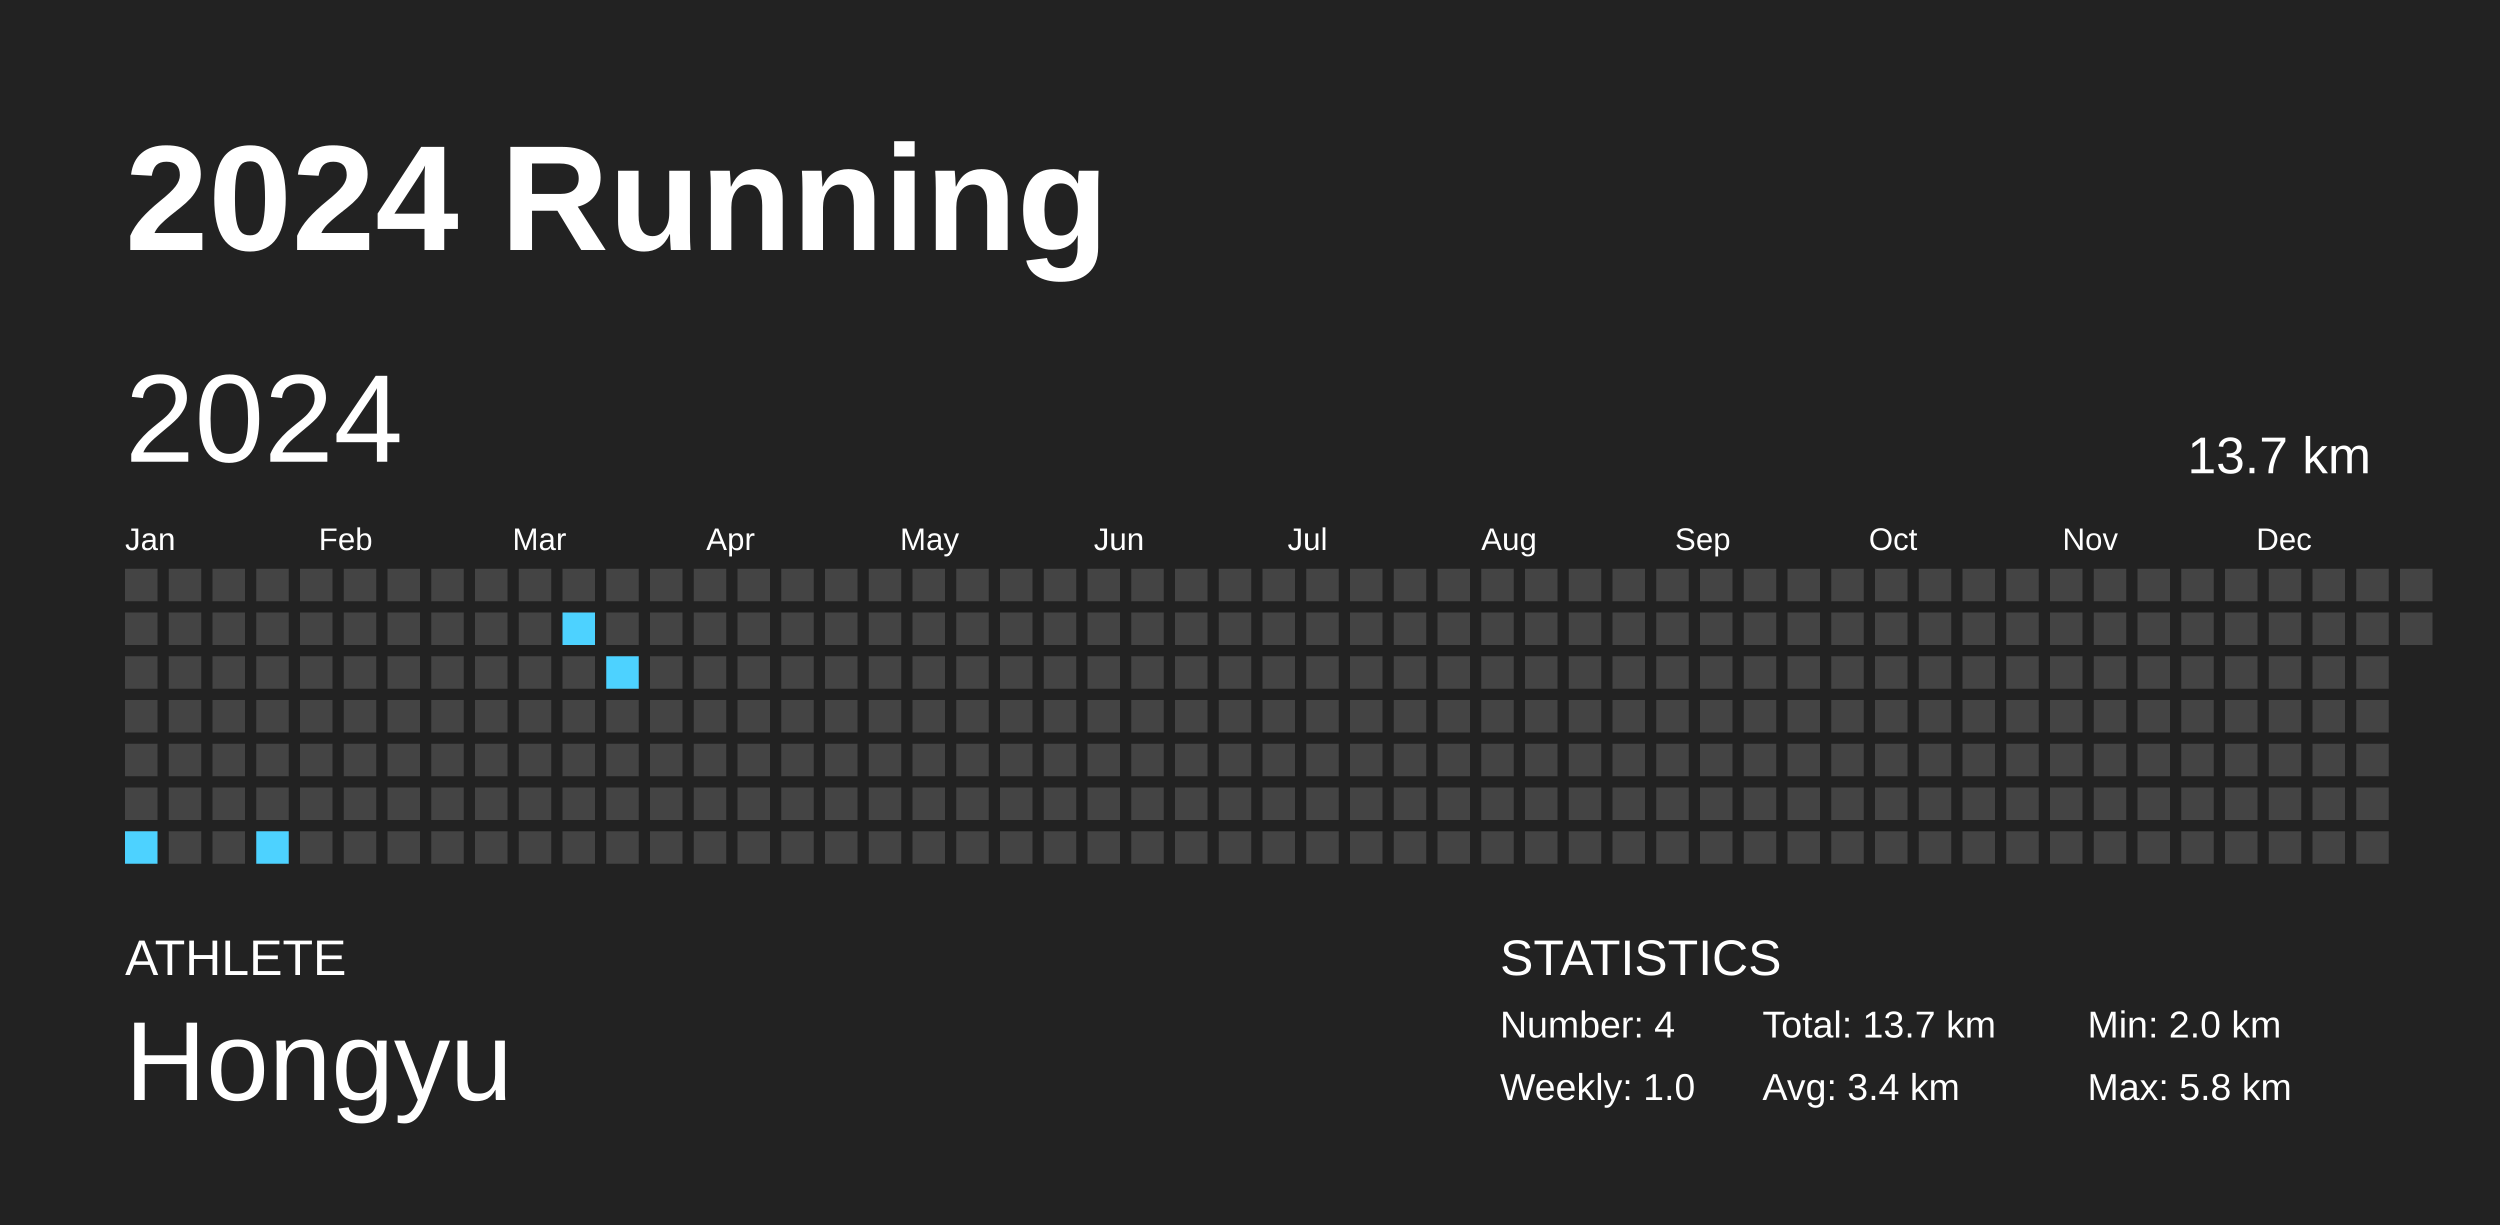
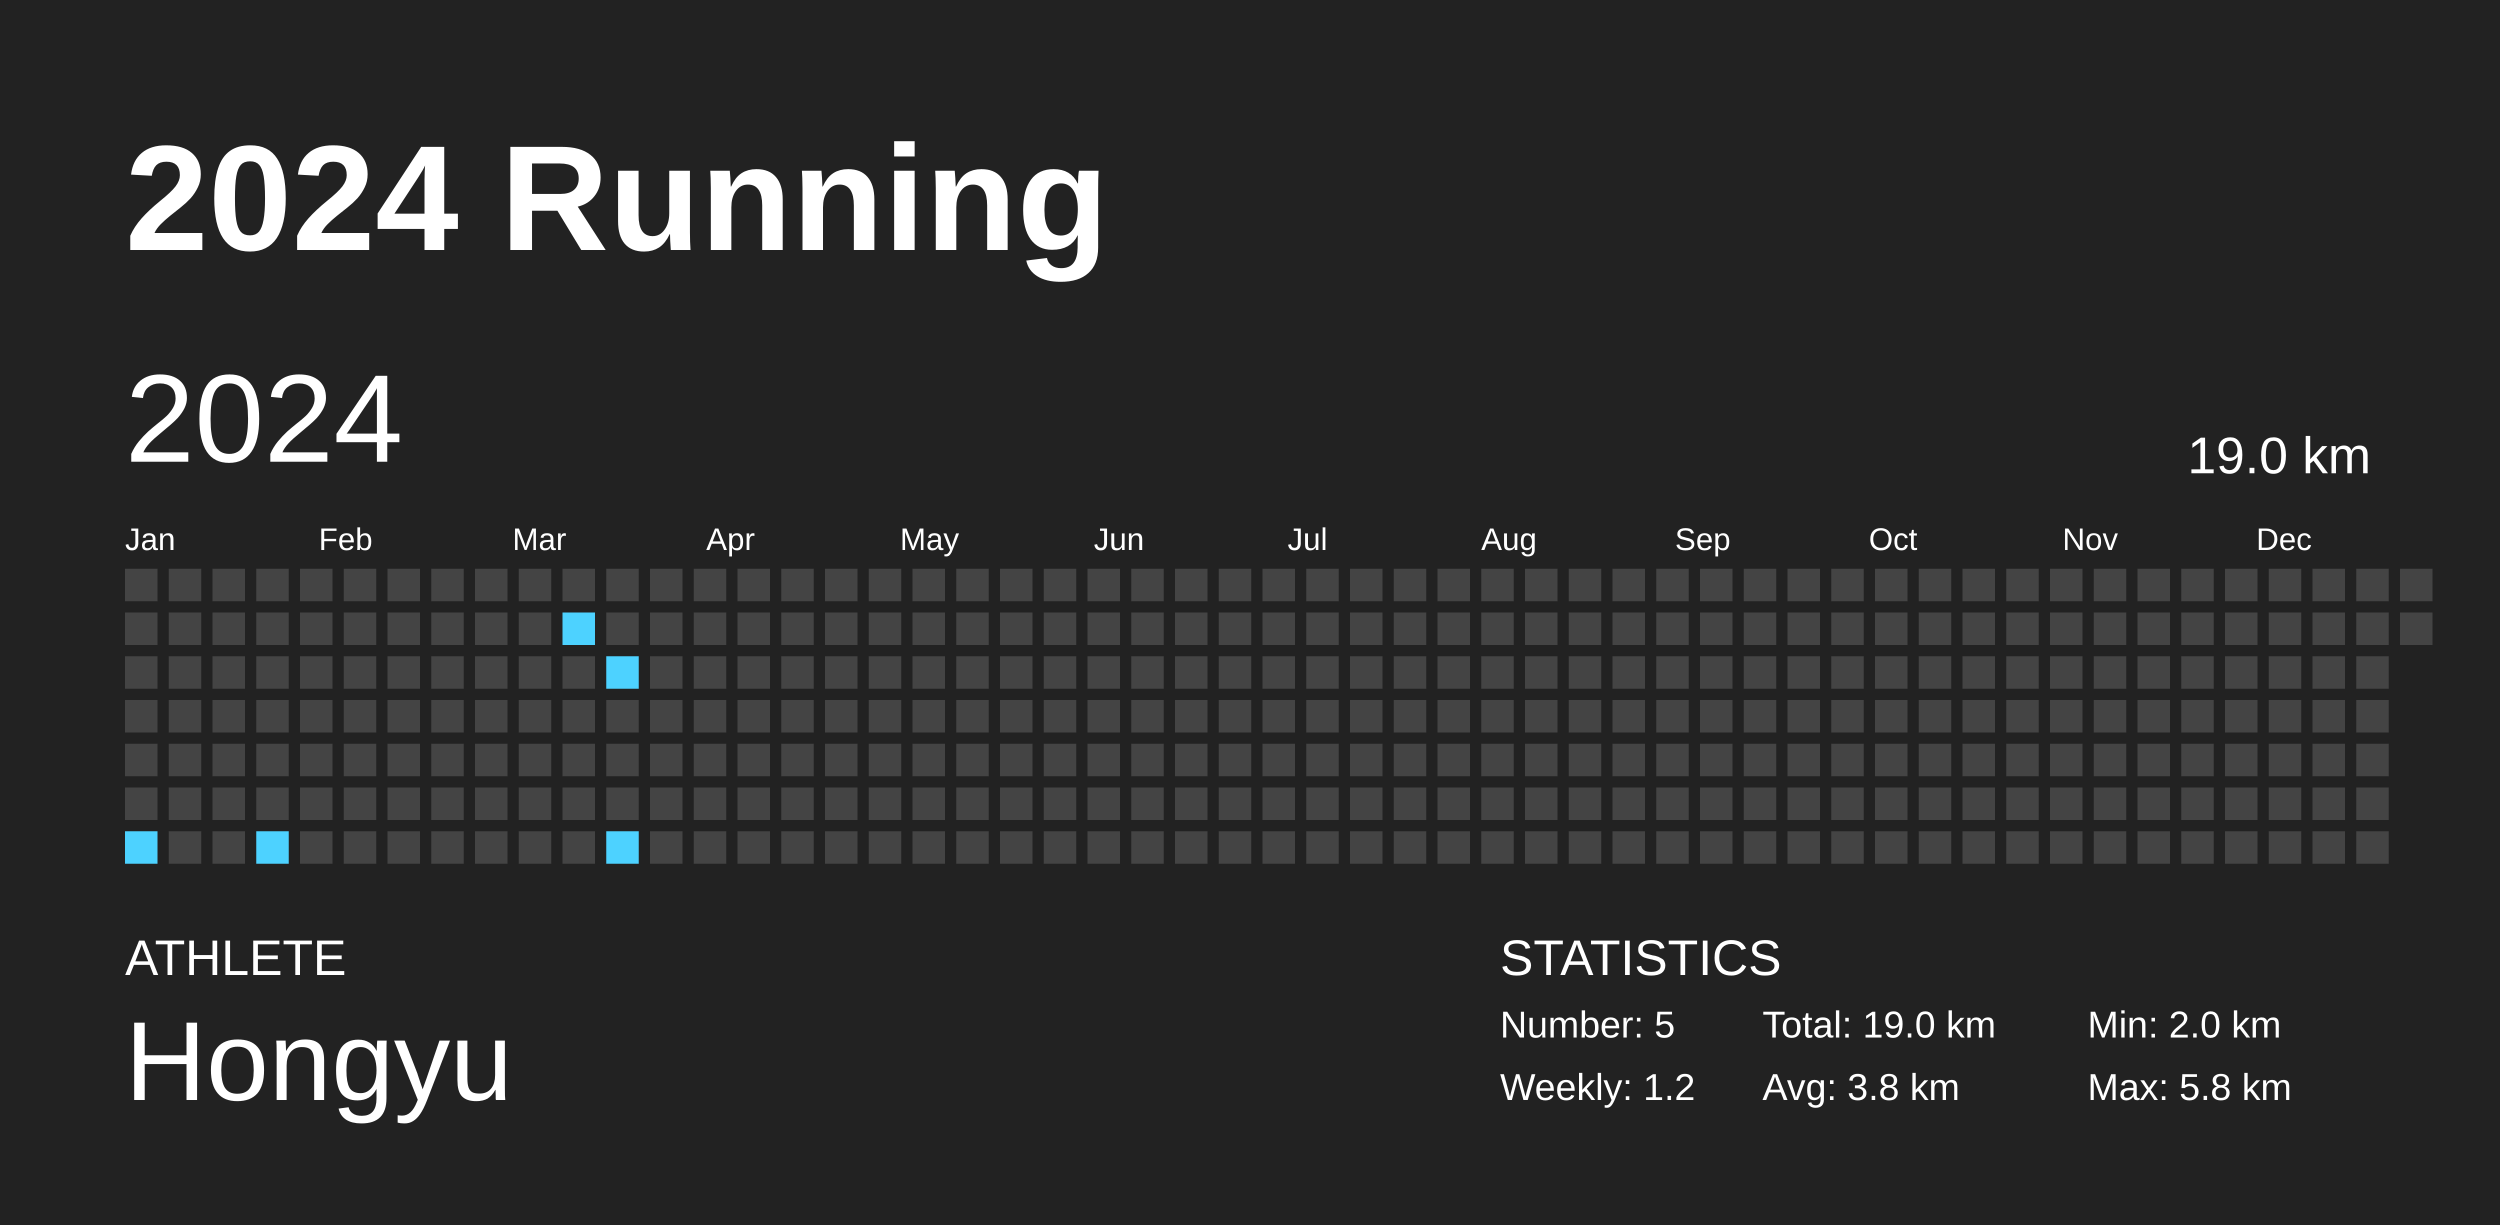
<svg xmlns="http://www.w3.org/2000/svg" baseProfile="full" height="98mm" version="1.1" viewBox="0,0,200,98" width="200mm">
  <defs />
  <rect fill="#222222" height="98" width="200" x="0" y="0" />
  <text fill="#FFFFFF" style="font-size:12px; font-family:Arial; font-weight:bold;" x="10" y="20">2024 Running</text>
  <text fill="#FFFFFF" style="font-size:4px; font-family:Arial" x="10" y="78">ATHLETE</text>
  <text fill="#FFFFFF" style="font-size:9px; font-family:Arial" x="10" y="88">Hongyu</text>
  <text fill="#FFFFFF" style="font-size:4px; font-family:Arial" x="120" y="78">STATISTICS</text>
-   <text fill="#FFFFFF" style="font-size:3px; font-family:Arial" x="120" y="83">Number: 4</text>
-   <text fill="#FFFFFF" style="font-size:3px; font-family:Arial" x="120" y="88">Weekly: 1.0</text>
-   <text fill="#FFFFFF" style="font-size:3px; font-family:Arial" x="141" y="83">Total: 13.7 km</text>
-   <text fill="#FFFFFF" style="font-size:3px; font-family:Arial" x="141" y="88">Avg: 3.4 km</text>
+   <text fill="#FFFFFF" style="font-size:3px; font-family:Arial" x="120" y="83">Number: 5</text>
+   <text fill="#FFFFFF" style="font-size:3px; font-family:Arial" x="120" y="88">Weekly: 1.2</text>
+   <text fill="#FFFFFF" style="font-size:3px; font-family:Arial" x="141" y="83">Total: 19.0 km</text>
+   <text fill="#FFFFFF" style="font-size:3px; font-family:Arial" x="141" y="88">Avg: 3.8 km</text>
  <text fill="#FFFFFF" style="font-size:3px; font-family:Arial" x="167" y="83">Min: 2.0 km</text>
  <text fill="#FFFFFF" style="font-size:3px; font-family:Arial" x="167" y="88">Max: 5.8 km</text>
  <text dominant-baseline="hanging" fill="#FFFFFF" style="font-size:10.0px; font-family:Arial;" x="10" y="30">2024</text>
-   <text dominant-baseline="hanging" fill="#FFFFFF" style="font-size:4.125px; font-family:Arial;" x="175" y="35">13.7 km</text>
+   <text dominant-baseline="hanging" fill="#FFFFFF" style="font-size:4.125px; font-family:Arial;" x="175" y="35">19.0 km</text>
  <text fill="#FFFFFF" style="font-size:2.5px; font-family:Arial" x="10.0" y="44">Jan</text>
  <text fill="#FFFFFF" style="font-size:2.5px; font-family:Arial" x="25.5" y="44">Feb</text>
  <text fill="#FFFFFF" style="font-size:2.5px; font-family:Arial" x="41.0" y="44">Mar</text>
  <text fill="#FFFFFF" style="font-size:2.5px; font-family:Arial" x="56.5" y="44">Apr</text>
  <text fill="#FFFFFF" style="font-size:2.5px; font-family:Arial" x="72.0" y="44">May</text>
  <text fill="#FFFFFF" style="font-size:2.5px; font-family:Arial" x="87.5" y="44">Jun</text>
  <text fill="#FFFFFF" style="font-size:2.5px; font-family:Arial" x="103.0" y="44">Jul</text>
  <text fill="#FFFFFF" style="font-size:2.5px; font-family:Arial" x="118.5" y="44">Aug</text>
  <text fill="#FFFFFF" style="font-size:2.5px; font-family:Arial" x="134.0" y="44">Sep</text>
  <text fill="#FFFFFF" style="font-size:2.5px; font-family:Arial" x="149.5" y="44">Oct</text>
  <text fill="#FFFFFF" style="font-size:2.5px; font-family:Arial" x="165.0" y="44">Nov</text>
  <text fill="#FFFFFF" style="font-size:2.5px; font-family:Arial" x="180.5" y="44">Dec</text>
  <rect fill="#444444" height="2.6" width="2.6" x="10.0" y="45.5" />
  <rect fill="#444444" height="2.6" width="2.6" x="10.0" y="49.0" />
  <rect fill="#444444" height="2.6" width="2.6" x="10.0" y="52.5" />
  <rect fill="#444444" height="2.6" width="2.6" x="10.0" y="56.0" />
  <rect fill="#444444" height="2.6" width="2.6" x="10.0" y="59.5" />
  <rect fill="#444444" height="2.6" width="2.6" x="10.0" y="63.0" />
  <rect fill="#4dd2ff" height="2.6" width="2.6" x="10.0" y="66.5" />
  <rect fill="#444444" height="2.6" width="2.6" x="13.5" y="45.5" />
  <rect fill="#444444" height="2.6" width="2.6" x="13.5" y="49.0" />
  <rect fill="#444444" height="2.6" width="2.6" x="13.5" y="52.5" />
  <rect fill="#444444" height="2.6" width="2.6" x="13.5" y="56.0" />
  <rect fill="#444444" height="2.6" width="2.6" x="13.5" y="59.5" />
  <rect fill="#444444" height="2.6" width="2.6" x="13.5" y="63.0" />
  <rect fill="#444444" height="2.6" width="2.6" x="13.5" y="66.5" />
  <rect fill="#444444" height="2.6" width="2.6" x="17.0" y="45.5" />
  <rect fill="#444444" height="2.6" width="2.6" x="17.0" y="49.0" />
  <rect fill="#444444" height="2.6" width="2.6" x="17.0" y="52.5" />
  <rect fill="#444444" height="2.6" width="2.6" x="17.0" y="56.0" />
  <rect fill="#444444" height="2.6" width="2.6" x="17.0" y="59.5" />
  <rect fill="#444444" height="2.6" width="2.6" x="17.0" y="63.0" />
  <rect fill="#444444" height="2.6" width="2.6" x="17.0" y="66.5" />
  <rect fill="#444444" height="2.6" width="2.6" x="20.5" y="45.5" />
  <rect fill="#444444" height="2.6" width="2.6" x="20.5" y="49.0" />
  <rect fill="#444444" height="2.6" width="2.6" x="20.5" y="52.5" />
  <rect fill="#444444" height="2.6" width="2.6" x="20.5" y="56.0" />
  <rect fill="#444444" height="2.6" width="2.6" x="20.5" y="59.5" />
  <rect fill="#444444" height="2.6" width="2.6" x="20.5" y="63.0" />
  <rect fill="#4dd2ff" height="2.6" width="2.6" x="20.5" y="66.5" />
  <rect fill="#444444" height="2.6" width="2.6" x="24.0" y="45.5" />
  <rect fill="#444444" height="2.6" width="2.6" x="24.0" y="49.0" />
  <rect fill="#444444" height="2.6" width="2.6" x="24.0" y="52.5" />
  <rect fill="#444444" height="2.6" width="2.6" x="24.0" y="56.0" />
  <rect fill="#444444" height="2.6" width="2.6" x="24.0" y="59.5" />
  <rect fill="#444444" height="2.6" width="2.6" x="24.0" y="63.0" />
  <rect fill="#444444" height="2.6" width="2.6" x="24.0" y="66.5" />
  <rect fill="#444444" height="2.6" width="2.6" x="27.5" y="45.5" />
  <rect fill="#444444" height="2.6" width="2.6" x="27.5" y="49.0" />
  <rect fill="#444444" height="2.6" width="2.6" x="27.5" y="52.5" />
  <rect fill="#444444" height="2.6" width="2.6" x="27.5" y="56.0" />
  <rect fill="#444444" height="2.6" width="2.6" x="27.5" y="59.5" />
  <rect fill="#444444" height="2.6" width="2.6" x="27.5" y="63.0" />
  <rect fill="#444444" height="2.6" width="2.6" x="27.5" y="66.5" />
  <rect fill="#444444" height="2.6" width="2.6" x="31.0" y="45.5" />
  <rect fill="#444444" height="2.6" width="2.6" x="31.0" y="49.0" />
  <rect fill="#444444" height="2.6" width="2.6" x="31.0" y="52.5" />
  <rect fill="#444444" height="2.6" width="2.6" x="31.0" y="56.0" />
  <rect fill="#444444" height="2.6" width="2.6" x="31.0" y="59.5" />
  <rect fill="#444444" height="2.6" width="2.6" x="31.0" y="63.0" />
  <rect fill="#444444" height="2.6" width="2.6" x="31.0" y="66.5" />
  <rect fill="#444444" height="2.6" width="2.6" x="34.5" y="45.5" />
  <rect fill="#444444" height="2.6" width="2.6" x="34.5" y="49.0" />
  <rect fill="#444444" height="2.6" width="2.6" x="34.5" y="52.5" />
  <rect fill="#444444" height="2.6" width="2.6" x="34.5" y="56.0" />
  <rect fill="#444444" height="2.6" width="2.6" x="34.5" y="59.5" />
  <rect fill="#444444" height="2.6" width="2.6" x="34.5" y="63.0" />
  <rect fill="#444444" height="2.6" width="2.6" x="34.5" y="66.5" />
  <rect fill="#444444" height="2.6" width="2.6" x="38.0" y="45.5" />
  <rect fill="#444444" height="2.6" width="2.6" x="38.0" y="49.0" />
  <rect fill="#444444" height="2.6" width="2.6" x="38.0" y="52.5" />
  <rect fill="#444444" height="2.6" width="2.6" x="38.0" y="56.0" />
  <rect fill="#444444" height="2.6" width="2.6" x="38.0" y="59.5" />
  <rect fill="#444444" height="2.6" width="2.6" x="38.0" y="63.0" />
  <rect fill="#444444" height="2.6" width="2.6" x="38.0" y="66.5" />
  <rect fill="#444444" height="2.6" width="2.6" x="41.5" y="45.5" />
  <rect fill="#444444" height="2.6" width="2.6" x="41.5" y="49.0" />
  <rect fill="#444444" height="2.6" width="2.6" x="41.5" y="52.5" />
  <rect fill="#444444" height="2.6" width="2.6" x="41.5" y="56.0" />
  <rect fill="#444444" height="2.6" width="2.6" x="41.5" y="59.5" />
  <rect fill="#444444" height="2.6" width="2.6" x="41.5" y="63.0" />
  <rect fill="#444444" height="2.6" width="2.6" x="41.5" y="66.5" />
  <rect fill="#444444" height="2.6" width="2.6" x="45.0" y="45.5" />
  <rect fill="#4dd2ff" height="2.6" width="2.6" x="45.0" y="49.0" />
  <rect fill="#444444" height="2.6" width="2.6" x="45.0" y="52.5" />
  <rect fill="#444444" height="2.6" width="2.6" x="45.0" y="56.0" />
  <rect fill="#444444" height="2.6" width="2.6" x="45.0" y="59.5" />
  <rect fill="#444444" height="2.6" width="2.6" x="45.0" y="63.0" />
  <rect fill="#444444" height="2.6" width="2.6" x="45.0" y="66.5" />
  <rect fill="#444444" height="2.6" width="2.6" x="48.5" y="45.5" />
  <rect fill="#444444" height="2.6" width="2.6" x="48.5" y="49.0" />
  <rect fill="#4dd2ff" height="2.6" width="2.6" x="48.5" y="52.5" />
  <rect fill="#444444" height="2.6" width="2.6" x="48.5" y="56.0" />
  <rect fill="#444444" height="2.6" width="2.6" x="48.5" y="59.5" />
  <rect fill="#444444" height="2.6" width="2.6" x="48.5" y="63.0" />
-   <rect fill="#444444" height="2.6" width="2.6" x="48.5" y="66.5" />
+   <rect fill="#4dd2ff" height="2.6" width="2.6" x="48.5" y="66.5" />
  <rect fill="#444444" height="2.6" width="2.6" x="52.0" y="45.5" />
  <rect fill="#444444" height="2.6" width="2.6" x="52.0" y="49.0" />
  <rect fill="#444444" height="2.6" width="2.6" x="52.0" y="52.5" />
  <rect fill="#444444" height="2.6" width="2.6" x="52.0" y="56.0" />
  <rect fill="#444444" height="2.6" width="2.6" x="52.0" y="59.5" />
  <rect fill="#444444" height="2.6" width="2.6" x="52.0" y="63.0" />
  <rect fill="#444444" height="2.6" width="2.6" x="52.0" y="66.5" />
  <rect fill="#444444" height="2.6" width="2.6" x="55.5" y="45.5" />
  <rect fill="#444444" height="2.6" width="2.6" x="55.5" y="49.0" />
  <rect fill="#444444" height="2.6" width="2.6" x="55.5" y="52.5" />
  <rect fill="#444444" height="2.6" width="2.6" x="55.5" y="56.0" />
  <rect fill="#444444" height="2.6" width="2.6" x="55.5" y="59.5" />
  <rect fill="#444444" height="2.6" width="2.6" x="55.5" y="63.0" />
  <rect fill="#444444" height="2.6" width="2.6" x="55.5" y="66.5" />
  <rect fill="#444444" height="2.6" width="2.6" x="59.0" y="45.5" />
  <rect fill="#444444" height="2.6" width="2.6" x="59.0" y="49.0" />
  <rect fill="#444444" height="2.6" width="2.6" x="59.0" y="52.5" />
  <rect fill="#444444" height="2.6" width="2.6" x="59.0" y="56.0" />
  <rect fill="#444444" height="2.6" width="2.6" x="59.0" y="59.5" />
  <rect fill="#444444" height="2.6" width="2.6" x="59.0" y="63.0" />
  <rect fill="#444444" height="2.6" width="2.6" x="59.0" y="66.5" />
  <rect fill="#444444" height="2.6" width="2.6" x="62.5" y="45.5" />
  <rect fill="#444444" height="2.6" width="2.6" x="62.5" y="49.0" />
  <rect fill="#444444" height="2.6" width="2.6" x="62.5" y="52.5" />
  <rect fill="#444444" height="2.6" width="2.6" x="62.5" y="56.0" />
  <rect fill="#444444" height="2.6" width="2.6" x="62.5" y="59.5" />
  <rect fill="#444444" height="2.6" width="2.6" x="62.5" y="63.0" />
  <rect fill="#444444" height="2.6" width="2.6" x="62.5" y="66.5" />
  <rect fill="#444444" height="2.6" width="2.6" x="66.0" y="45.5" />
  <rect fill="#444444" height="2.6" width="2.6" x="66.0" y="49.0" />
  <rect fill="#444444" height="2.6" width="2.6" x="66.0" y="52.5" />
  <rect fill="#444444" height="2.6" width="2.6" x="66.0" y="56.0" />
  <rect fill="#444444" height="2.6" width="2.6" x="66.0" y="59.5" />
  <rect fill="#444444" height="2.6" width="2.6" x="66.0" y="63.0" />
  <rect fill="#444444" height="2.6" width="2.6" x="66.0" y="66.5" />
  <rect fill="#444444" height="2.6" width="2.6" x="69.5" y="45.5" />
  <rect fill="#444444" height="2.6" width="2.6" x="69.5" y="49.0" />
  <rect fill="#444444" height="2.6" width="2.6" x="69.5" y="52.5" />
  <rect fill="#444444" height="2.6" width="2.6" x="69.5" y="56.0" />
  <rect fill="#444444" height="2.6" width="2.6" x="69.5" y="59.5" />
  <rect fill="#444444" height="2.6" width="2.6" x="69.5" y="63.0" />
  <rect fill="#444444" height="2.6" width="2.6" x="69.5" y="66.5" />
  <rect fill="#444444" height="2.6" width="2.6" x="73.0" y="45.5" />
  <rect fill="#444444" height="2.6" width="2.6" x="73.0" y="49.0" />
  <rect fill="#444444" height="2.6" width="2.6" x="73.0" y="52.5" />
  <rect fill="#444444" height="2.6" width="2.6" x="73.0" y="56.0" />
  <rect fill="#444444" height="2.6" width="2.6" x="73.0" y="59.5" />
  <rect fill="#444444" height="2.6" width="2.6" x="73.0" y="63.0" />
  <rect fill="#444444" height="2.6" width="2.6" x="73.0" y="66.5" />
  <rect fill="#444444" height="2.6" width="2.6" x="76.5" y="45.5" />
  <rect fill="#444444" height="2.6" width="2.6" x="76.5" y="49.0" />
  <rect fill="#444444" height="2.6" width="2.6" x="76.5" y="52.5" />
  <rect fill="#444444" height="2.6" width="2.6" x="76.5" y="56.0" />
  <rect fill="#444444" height="2.6" width="2.6" x="76.5" y="59.5" />
  <rect fill="#444444" height="2.6" width="2.6" x="76.5" y="63.0" />
  <rect fill="#444444" height="2.6" width="2.6" x="76.5" y="66.5" />
  <rect fill="#444444" height="2.6" width="2.6" x="80.0" y="45.5" />
  <rect fill="#444444" height="2.6" width="2.6" x="80.0" y="49.0" />
  <rect fill="#444444" height="2.6" width="2.6" x="80.0" y="52.5" />
  <rect fill="#444444" height="2.6" width="2.6" x="80.0" y="56.0" />
  <rect fill="#444444" height="2.6" width="2.6" x="80.0" y="59.5" />
  <rect fill="#444444" height="2.6" width="2.6" x="80.0" y="63.0" />
  <rect fill="#444444" height="2.6" width="2.6" x="80.0" y="66.5" />
  <rect fill="#444444" height="2.6" width="2.6" x="83.5" y="45.5" />
  <rect fill="#444444" height="2.6" width="2.6" x="83.5" y="49.0" />
  <rect fill="#444444" height="2.6" width="2.6" x="83.5" y="52.5" />
  <rect fill="#444444" height="2.6" width="2.6" x="83.5" y="56.0" />
  <rect fill="#444444" height="2.6" width="2.6" x="83.5" y="59.5" />
  <rect fill="#444444" height="2.6" width="2.6" x="83.5" y="63.0" />
  <rect fill="#444444" height="2.6" width="2.6" x="83.5" y="66.5" />
  <rect fill="#444444" height="2.6" width="2.6" x="87.0" y="45.5" />
  <rect fill="#444444" height="2.6" width="2.6" x="87.0" y="49.0" />
  <rect fill="#444444" height="2.6" width="2.6" x="87.0" y="52.5" />
  <rect fill="#444444" height="2.6" width="2.6" x="87.0" y="56.0" />
  <rect fill="#444444" height="2.6" width="2.6" x="87.0" y="59.5" />
  <rect fill="#444444" height="2.6" width="2.6" x="87.0" y="63.0" />
  <rect fill="#444444" height="2.6" width="2.6" x="87.0" y="66.5" />
  <rect fill="#444444" height="2.6" width="2.6" x="90.5" y="45.5" />
  <rect fill="#444444" height="2.6" width="2.6" x="90.5" y="49.0" />
  <rect fill="#444444" height="2.6" width="2.6" x="90.5" y="52.5" />
  <rect fill="#444444" height="2.6" width="2.6" x="90.5" y="56.0" />
  <rect fill="#444444" height="2.6" width="2.6" x="90.5" y="59.5" />
  <rect fill="#444444" height="2.6" width="2.6" x="90.5" y="63.0" />
  <rect fill="#444444" height="2.6" width="2.6" x="90.5" y="66.5" />
  <rect fill="#444444" height="2.6" width="2.6" x="94.0" y="45.5" />
  <rect fill="#444444" height="2.6" width="2.6" x="94.0" y="49.0" />
  <rect fill="#444444" height="2.6" width="2.6" x="94.0" y="52.5" />
  <rect fill="#444444" height="2.6" width="2.6" x="94.0" y="56.0" />
  <rect fill="#444444" height="2.6" width="2.6" x="94.0" y="59.5" />
  <rect fill="#444444" height="2.6" width="2.6" x="94.0" y="63.0" />
  <rect fill="#444444" height="2.6" width="2.6" x="94.0" y="66.5" />
  <rect fill="#444444" height="2.6" width="2.6" x="97.5" y="45.5" />
  <rect fill="#444444" height="2.6" width="2.6" x="97.5" y="49.0" />
  <rect fill="#444444" height="2.6" width="2.6" x="97.5" y="52.5" />
  <rect fill="#444444" height="2.6" width="2.6" x="97.5" y="56.0" />
  <rect fill="#444444" height="2.6" width="2.6" x="97.5" y="59.5" />
  <rect fill="#444444" height="2.6" width="2.6" x="97.5" y="63.0" />
  <rect fill="#444444" height="2.6" width="2.6" x="97.5" y="66.5" />
  <rect fill="#444444" height="2.6" width="2.6" x="101.0" y="45.5" />
  <rect fill="#444444" height="2.6" width="2.6" x="101.0" y="49.0" />
  <rect fill="#444444" height="2.6" width="2.6" x="101.0" y="52.5" />
  <rect fill="#444444" height="2.6" width="2.6" x="101.0" y="56.0" />
  <rect fill="#444444" height="2.6" width="2.6" x="101.0" y="59.5" />
  <rect fill="#444444" height="2.6" width="2.6" x="101.0" y="63.0" />
  <rect fill="#444444" height="2.6" width="2.6" x="101.0" y="66.5" />
  <rect fill="#444444" height="2.6" width="2.6" x="104.5" y="45.5" />
  <rect fill="#444444" height="2.6" width="2.6" x="104.5" y="49.0" />
  <rect fill="#444444" height="2.6" width="2.6" x="104.5" y="52.5" />
  <rect fill="#444444" height="2.6" width="2.6" x="104.5" y="56.0" />
  <rect fill="#444444" height="2.6" width="2.6" x="104.5" y="59.5" />
  <rect fill="#444444" height="2.6" width="2.6" x="104.5" y="63.0" />
  <rect fill="#444444" height="2.6" width="2.6" x="104.5" y="66.5" />
  <rect fill="#444444" height="2.6" width="2.6" x="108.0" y="45.5" />
  <rect fill="#444444" height="2.6" width="2.6" x="108.0" y="49.0" />
  <rect fill="#444444" height="2.6" width="2.6" x="108.0" y="52.5" />
  <rect fill="#444444" height="2.6" width="2.6" x="108.0" y="56.0" />
  <rect fill="#444444" height="2.6" width="2.6" x="108.0" y="59.5" />
  <rect fill="#444444" height="2.6" width="2.6" x="108.0" y="63.0" />
  <rect fill="#444444" height="2.6" width="2.6" x="108.0" y="66.5" />
  <rect fill="#444444" height="2.6" width="2.6" x="111.5" y="45.5" />
  <rect fill="#444444" height="2.6" width="2.6" x="111.5" y="49.0" />
  <rect fill="#444444" height="2.6" width="2.6" x="111.5" y="52.5" />
  <rect fill="#444444" height="2.6" width="2.6" x="111.5" y="56.0" />
  <rect fill="#444444" height="2.6" width="2.6" x="111.5" y="59.5" />
  <rect fill="#444444" height="2.6" width="2.6" x="111.5" y="63.0" />
  <rect fill="#444444" height="2.6" width="2.6" x="111.5" y="66.5" />
  <rect fill="#444444" height="2.6" width="2.6" x="115.0" y="45.5" />
  <rect fill="#444444" height="2.6" width="2.6" x="115.0" y="49.0" />
  <rect fill="#444444" height="2.6" width="2.6" x="115.0" y="52.5" />
  <rect fill="#444444" height="2.6" width="2.6" x="115.0" y="56.0" />
  <rect fill="#444444" height="2.6" width="2.6" x="115.0" y="59.5" />
  <rect fill="#444444" height="2.6" width="2.6" x="115.0" y="63.0" />
  <rect fill="#444444" height="2.6" width="2.6" x="115.0" y="66.5" />
  <rect fill="#444444" height="2.6" width="2.6" x="118.5" y="45.5" />
  <rect fill="#444444" height="2.6" width="2.6" x="118.5" y="49.0" />
  <rect fill="#444444" height="2.6" width="2.6" x="118.5" y="52.5" />
  <rect fill="#444444" height="2.6" width="2.6" x="118.5" y="56.0" />
  <rect fill="#444444" height="2.6" width="2.6" x="118.5" y="59.5" />
  <rect fill="#444444" height="2.6" width="2.6" x="118.5" y="63.0" />
  <rect fill="#444444" height="2.6" width="2.6" x="118.5" y="66.5" />
  <rect fill="#444444" height="2.6" width="2.6" x="122.0" y="45.5" />
  <rect fill="#444444" height="2.6" width="2.6" x="122.0" y="49.0" />
  <rect fill="#444444" height="2.6" width="2.6" x="122.0" y="52.5" />
  <rect fill="#444444" height="2.6" width="2.6" x="122.0" y="56.0" />
  <rect fill="#444444" height="2.6" width="2.6" x="122.0" y="59.5" />
  <rect fill="#444444" height="2.6" width="2.6" x="122.0" y="63.0" />
  <rect fill="#444444" height="2.6" width="2.6" x="122.0" y="66.5" />
  <rect fill="#444444" height="2.6" width="2.6" x="125.5" y="45.5" />
  <rect fill="#444444" height="2.6" width="2.6" x="125.5" y="49.0" />
  <rect fill="#444444" height="2.6" width="2.6" x="125.5" y="52.5" />
  <rect fill="#444444" height="2.6" width="2.6" x="125.5" y="56.0" />
  <rect fill="#444444" height="2.6" width="2.6" x="125.5" y="59.5" />
  <rect fill="#444444" height="2.6" width="2.6" x="125.5" y="63.0" />
  <rect fill="#444444" height="2.6" width="2.6" x="125.5" y="66.5" />
  <rect fill="#444444" height="2.6" width="2.6" x="129.0" y="45.5" />
  <rect fill="#444444" height="2.6" width="2.6" x="129.0" y="49.0" />
  <rect fill="#444444" height="2.6" width="2.6" x="129.0" y="52.5" />
  <rect fill="#444444" height="2.6" width="2.6" x="129.0" y="56.0" />
  <rect fill="#444444" height="2.6" width="2.6" x="129.0" y="59.5" />
  <rect fill="#444444" height="2.6" width="2.6" x="129.0" y="63.0" />
  <rect fill="#444444" height="2.6" width="2.6" x="129.0" y="66.5" />
  <rect fill="#444444" height="2.6" width="2.6" x="132.5" y="45.5" />
  <rect fill="#444444" height="2.6" width="2.6" x="132.5" y="49.0" />
  <rect fill="#444444" height="2.6" width="2.6" x="132.5" y="52.5" />
  <rect fill="#444444" height="2.6" width="2.6" x="132.5" y="56.0" />
  <rect fill="#444444" height="2.6" width="2.6" x="132.5" y="59.5" />
  <rect fill="#444444" height="2.6" width="2.6" x="132.5" y="63.0" />
  <rect fill="#444444" height="2.6" width="2.6" x="132.5" y="66.5" />
  <rect fill="#444444" height="2.6" width="2.6" x="136.0" y="45.5" />
  <rect fill="#444444" height="2.6" width="2.6" x="136.0" y="49.0" />
  <rect fill="#444444" height="2.6" width="2.6" x="136.0" y="52.5" />
  <rect fill="#444444" height="2.6" width="2.6" x="136.0" y="56.0" />
  <rect fill="#444444" height="2.6" width="2.6" x="136.0" y="59.5" />
  <rect fill="#444444" height="2.6" width="2.6" x="136.0" y="63.0" />
  <rect fill="#444444" height="2.6" width="2.6" x="136.0" y="66.5" />
  <rect fill="#444444" height="2.6" width="2.6" x="139.5" y="45.5" />
  <rect fill="#444444" height="2.6" width="2.6" x="139.5" y="49.0" />
  <rect fill="#444444" height="2.6" width="2.6" x="139.5" y="52.5" />
  <rect fill="#444444" height="2.6" width="2.6" x="139.5" y="56.0" />
  <rect fill="#444444" height="2.6" width="2.6" x="139.5" y="59.5" />
  <rect fill="#444444" height="2.6" width="2.6" x="139.5" y="63.0" />
  <rect fill="#444444" height="2.6" width="2.6" x="139.5" y="66.5" />
  <rect fill="#444444" height="2.6" width="2.6" x="143.0" y="45.5" />
  <rect fill="#444444" height="2.6" width="2.6" x="143.0" y="49.0" />
  <rect fill="#444444" height="2.6" width="2.6" x="143.0" y="52.5" />
  <rect fill="#444444" height="2.6" width="2.6" x="143.0" y="56.0" />
  <rect fill="#444444" height="2.6" width="2.6" x="143.0" y="59.5" />
  <rect fill="#444444" height="2.6" width="2.6" x="143.0" y="63.0" />
  <rect fill="#444444" height="2.6" width="2.6" x="143.0" y="66.5" />
  <rect fill="#444444" height="2.6" width="2.6" x="146.5" y="45.5" />
  <rect fill="#444444" height="2.6" width="2.6" x="146.5" y="49.0" />
  <rect fill="#444444" height="2.6" width="2.6" x="146.5" y="52.5" />
  <rect fill="#444444" height="2.6" width="2.6" x="146.5" y="56.0" />
  <rect fill="#444444" height="2.6" width="2.6" x="146.5" y="59.5" />
  <rect fill="#444444" height="2.6" width="2.6" x="146.5" y="63.0" />
  <rect fill="#444444" height="2.6" width="2.6" x="146.5" y="66.5" />
  <rect fill="#444444" height="2.6" width="2.6" x="150.0" y="45.5" />
  <rect fill="#444444" height="2.6" width="2.6" x="150.0" y="49.0" />
  <rect fill="#444444" height="2.6" width="2.6" x="150.0" y="52.5" />
  <rect fill="#444444" height="2.6" width="2.6" x="150.0" y="56.0" />
  <rect fill="#444444" height="2.6" width="2.6" x="150.0" y="59.5" />
  <rect fill="#444444" height="2.6" width="2.6" x="150.0" y="63.0" />
  <rect fill="#444444" height="2.6" width="2.6" x="150.0" y="66.5" />
  <rect fill="#444444" height="2.6" width="2.6" x="153.5" y="45.5" />
  <rect fill="#444444" height="2.6" width="2.6" x="153.5" y="49.0" />
  <rect fill="#444444" height="2.6" width="2.6" x="153.5" y="52.5" />
  <rect fill="#444444" height="2.6" width="2.6" x="153.5" y="56.0" />
  <rect fill="#444444" height="2.6" width="2.6" x="153.5" y="59.5" />
  <rect fill="#444444" height="2.6" width="2.6" x="153.5" y="63.0" />
  <rect fill="#444444" height="2.6" width="2.6" x="153.5" y="66.5" />
  <rect fill="#444444" height="2.6" width="2.6" x="157.0" y="45.5" />
  <rect fill="#444444" height="2.6" width="2.6" x="157.0" y="49.0" />
  <rect fill="#444444" height="2.6" width="2.6" x="157.0" y="52.5" />
  <rect fill="#444444" height="2.6" width="2.6" x="157.0" y="56.0" />
  <rect fill="#444444" height="2.6" width="2.6" x="157.0" y="59.5" />
  <rect fill="#444444" height="2.6" width="2.6" x="157.0" y="63.0" />
  <rect fill="#444444" height="2.6" width="2.6" x="157.0" y="66.5" />
  <rect fill="#444444" height="2.6" width="2.6" x="160.5" y="45.5" />
  <rect fill="#444444" height="2.6" width="2.6" x="160.5" y="49.0" />
  <rect fill="#444444" height="2.6" width="2.6" x="160.5" y="52.5" />
  <rect fill="#444444" height="2.6" width="2.6" x="160.5" y="56.0" />
  <rect fill="#444444" height="2.6" width="2.6" x="160.5" y="59.5" />
  <rect fill="#444444" height="2.6" width="2.6" x="160.5" y="63.0" />
  <rect fill="#444444" height="2.6" width="2.6" x="160.5" y="66.5" />
  <rect fill="#444444" height="2.6" width="2.6" x="164.0" y="45.5" />
  <rect fill="#444444" height="2.6" width="2.6" x="164.0" y="49.0" />
  <rect fill="#444444" height="2.6" width="2.6" x="164.0" y="52.5" />
  <rect fill="#444444" height="2.6" width="2.6" x="164.0" y="56.0" />
  <rect fill="#444444" height="2.6" width="2.6" x="164.0" y="59.5" />
  <rect fill="#444444" height="2.6" width="2.6" x="164.0" y="63.0" />
  <rect fill="#444444" height="2.6" width="2.6" x="164.0" y="66.5" />
  <rect fill="#444444" height="2.6" width="2.6" x="167.5" y="45.5" />
  <rect fill="#444444" height="2.6" width="2.6" x="167.5" y="49.0" />
  <rect fill="#444444" height="2.6" width="2.6" x="167.5" y="52.5" />
  <rect fill="#444444" height="2.6" width="2.6" x="167.5" y="56.0" />
  <rect fill="#444444" height="2.6" width="2.6" x="167.5" y="59.5" />
  <rect fill="#444444" height="2.6" width="2.6" x="167.5" y="63.0" />
  <rect fill="#444444" height="2.6" width="2.6" x="167.5" y="66.5" />
  <rect fill="#444444" height="2.6" width="2.6" x="171.0" y="45.5" />
  <rect fill="#444444" height="2.6" width="2.6" x="171.0" y="49.0" />
  <rect fill="#444444" height="2.6" width="2.6" x="171.0" y="52.5" />
  <rect fill="#444444" height="2.6" width="2.6" x="171.0" y="56.0" />
  <rect fill="#444444" height="2.6" width="2.6" x="171.0" y="59.5" />
  <rect fill="#444444" height="2.6" width="2.6" x="171.0" y="63.0" />
  <rect fill="#444444" height="2.6" width="2.6" x="171.0" y="66.5" />
  <rect fill="#444444" height="2.6" width="2.6" x="174.5" y="45.5" />
  <rect fill="#444444" height="2.6" width="2.6" x="174.5" y="49.0" />
  <rect fill="#444444" height="2.6" width="2.6" x="174.5" y="52.5" />
  <rect fill="#444444" height="2.6" width="2.6" x="174.5" y="56.0" />
  <rect fill="#444444" height="2.6" width="2.6" x="174.5" y="59.5" />
  <rect fill="#444444" height="2.6" width="2.6" x="174.5" y="63.0" />
  <rect fill="#444444" height="2.6" width="2.6" x="174.5" y="66.5" />
  <rect fill="#444444" height="2.6" width="2.6" x="178.0" y="45.5" />
  <rect fill="#444444" height="2.6" width="2.6" x="178.0" y="49.0" />
  <rect fill="#444444" height="2.6" width="2.6" x="178.0" y="52.5" />
  <rect fill="#444444" height="2.6" width="2.6" x="178.0" y="56.0" />
  <rect fill="#444444" height="2.6" width="2.6" x="178.0" y="59.5" />
  <rect fill="#444444" height="2.6" width="2.6" x="178.0" y="63.0" />
  <rect fill="#444444" height="2.6" width="2.6" x="178.0" y="66.5" />
  <rect fill="#444444" height="2.6" width="2.6" x="181.5" y="45.5" />
  <rect fill="#444444" height="2.6" width="2.6" x="181.5" y="49.0" />
  <rect fill="#444444" height="2.6" width="2.6" x="181.5" y="52.5" />
  <rect fill="#444444" height="2.6" width="2.6" x="181.5" y="56.0" />
  <rect fill="#444444" height="2.6" width="2.6" x="181.5" y="59.5" />
  <rect fill="#444444" height="2.6" width="2.6" x="181.5" y="63.0" />
  <rect fill="#444444" height="2.6" width="2.6" x="181.5" y="66.5" />
  <rect fill="#444444" height="2.6" width="2.6" x="185.0" y="45.5" />
  <rect fill="#444444" height="2.6" width="2.6" x="185.0" y="49.0" />
  <rect fill="#444444" height="2.6" width="2.6" x="185.0" y="52.5" />
  <rect fill="#444444" height="2.6" width="2.6" x="185.0" y="56.0" />
  <rect fill="#444444" height="2.6" width="2.6" x="185.0" y="59.5" />
  <rect fill="#444444" height="2.6" width="2.6" x="185.0" y="63.0" />
  <rect fill="#444444" height="2.6" width="2.6" x="185.0" y="66.5" />
  <rect fill="#444444" height="2.6" width="2.6" x="188.5" y="45.5" />
  <rect fill="#444444" height="2.6" width="2.6" x="188.5" y="49.0" />
  <rect fill="#444444" height="2.6" width="2.6" x="188.5" y="52.5" />
  <rect fill="#444444" height="2.6" width="2.6" x="188.5" y="56.0" />
  <rect fill="#444444" height="2.6" width="2.6" x="188.5" y="59.5" />
  <rect fill="#444444" height="2.6" width="2.6" x="188.5" y="63.0" />
  <rect fill="#444444" height="2.6" width="2.6" x="188.5" y="66.5" />
  <rect fill="#444444" height="2.6" width="2.6" x="192.0" y="45.5" />
  <rect fill="#444444" height="2.6" width="2.6" x="192.0" y="49.0" />
</svg>
